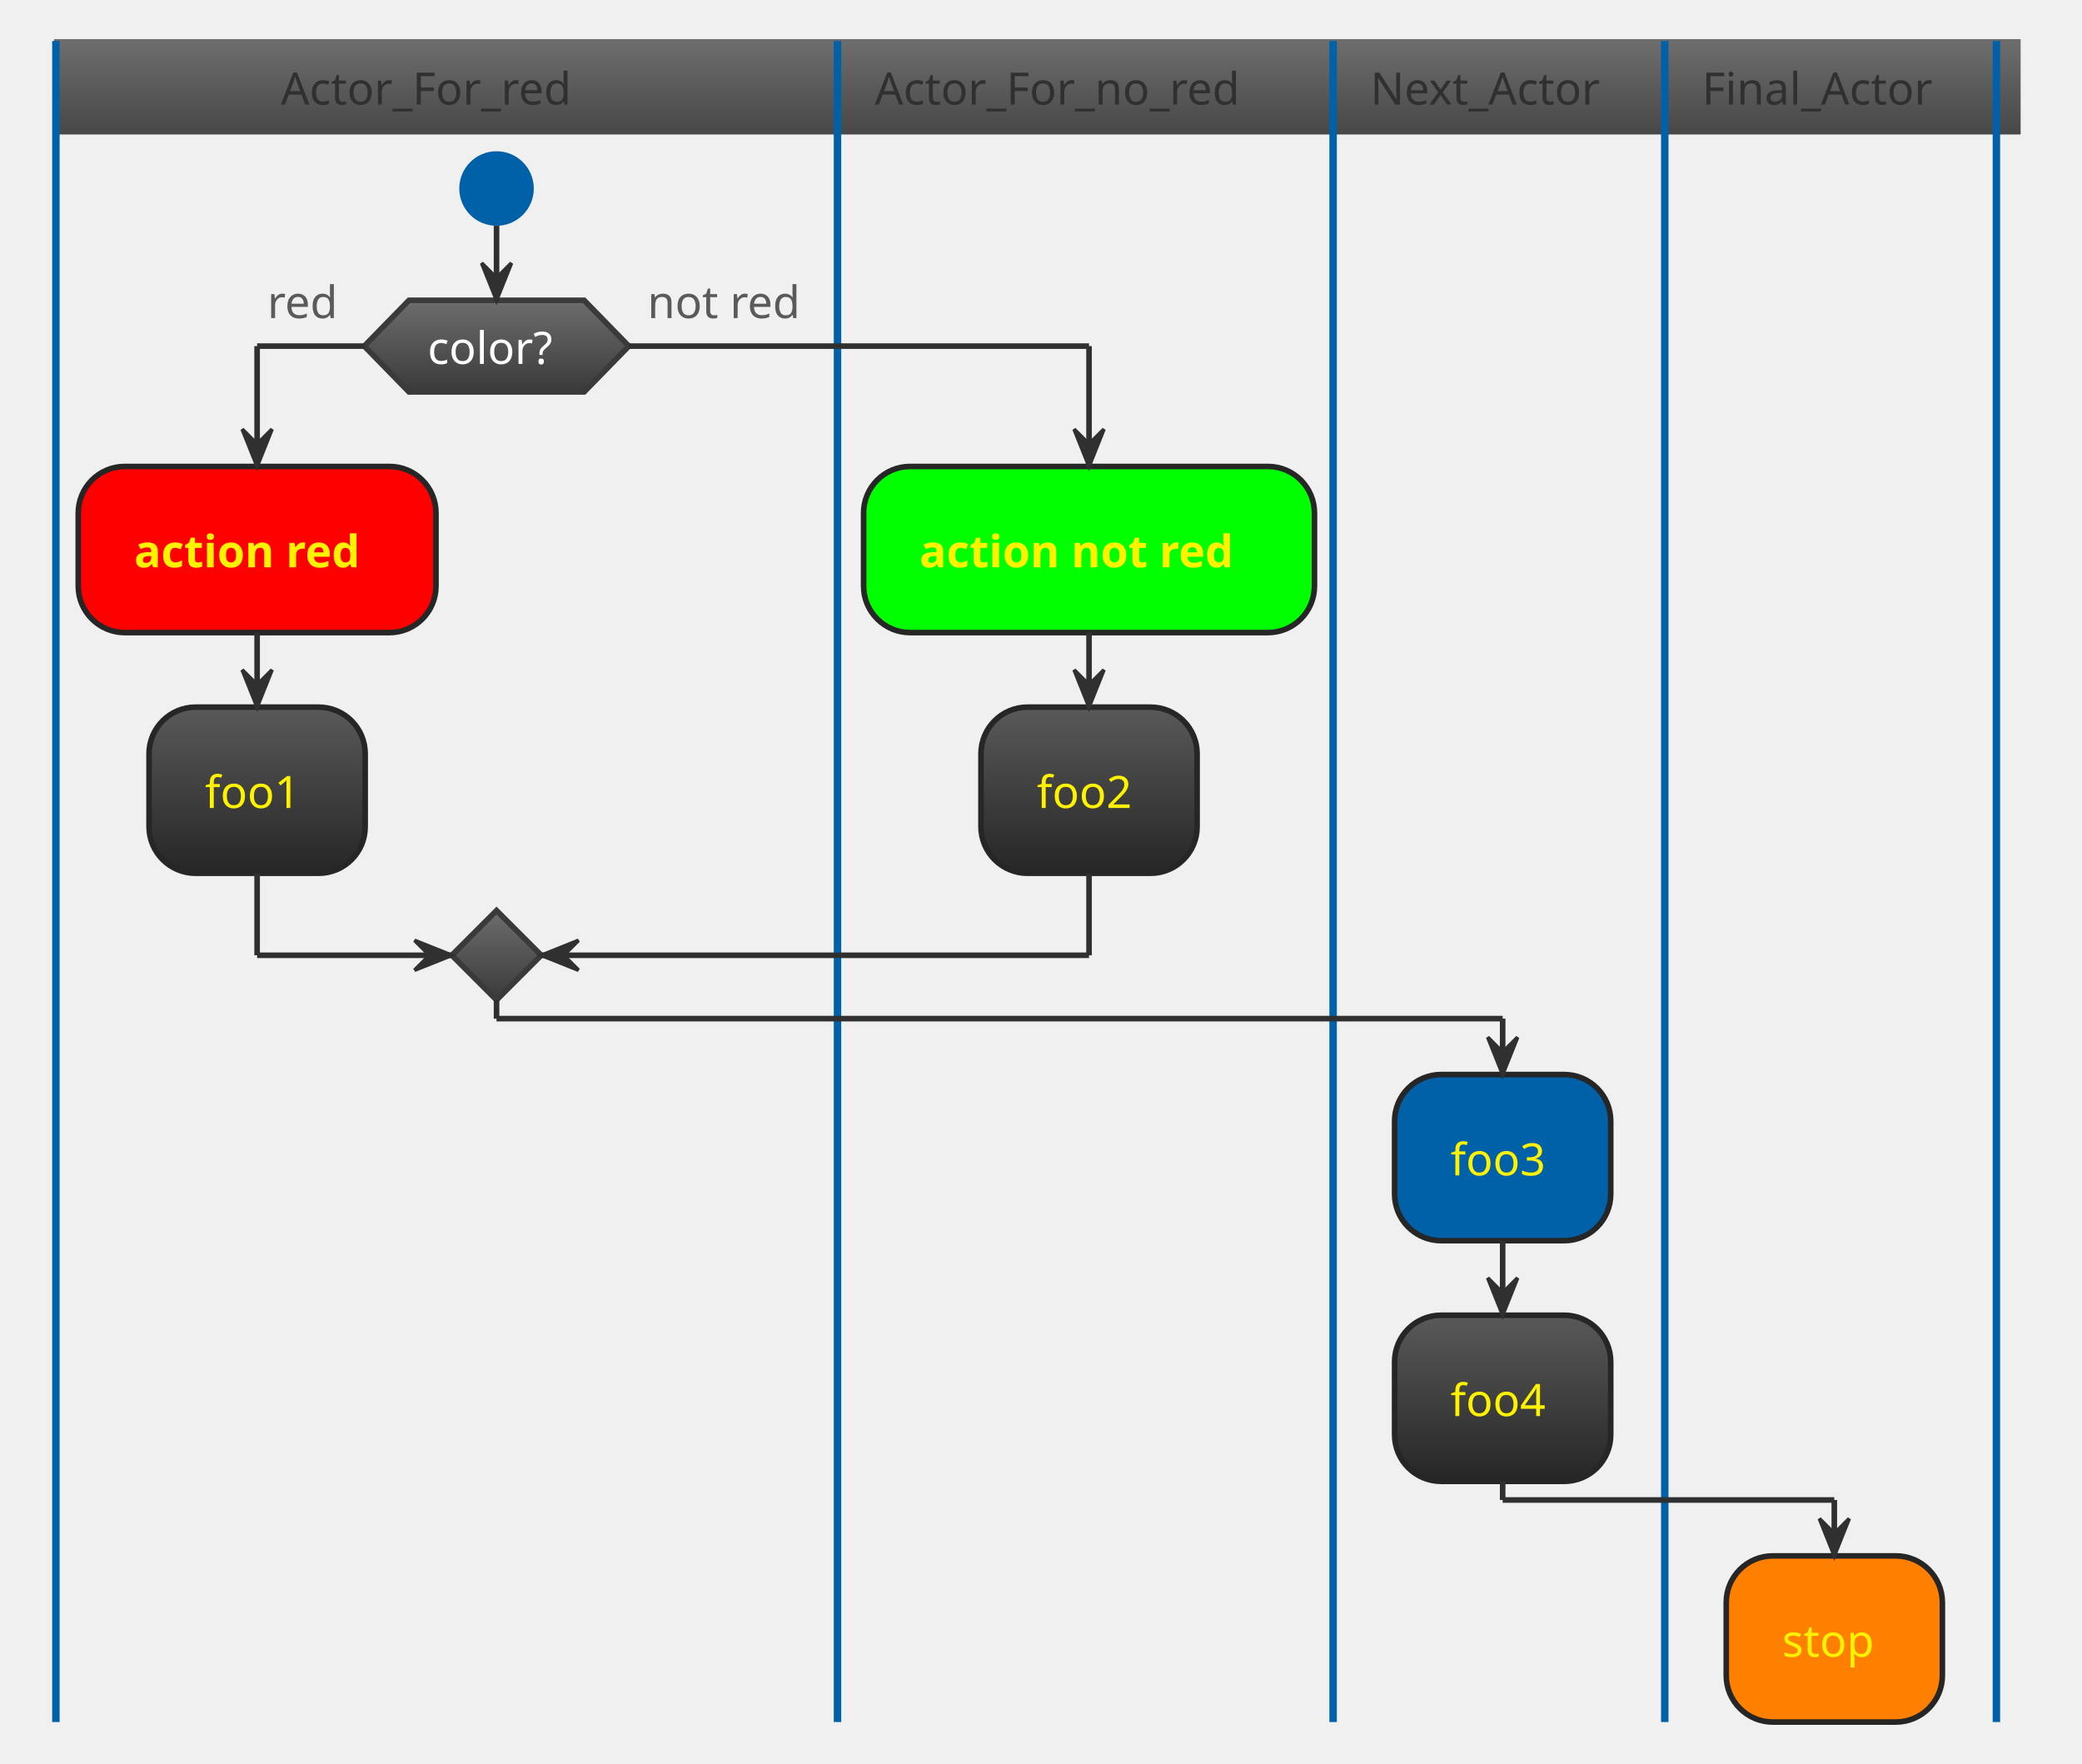
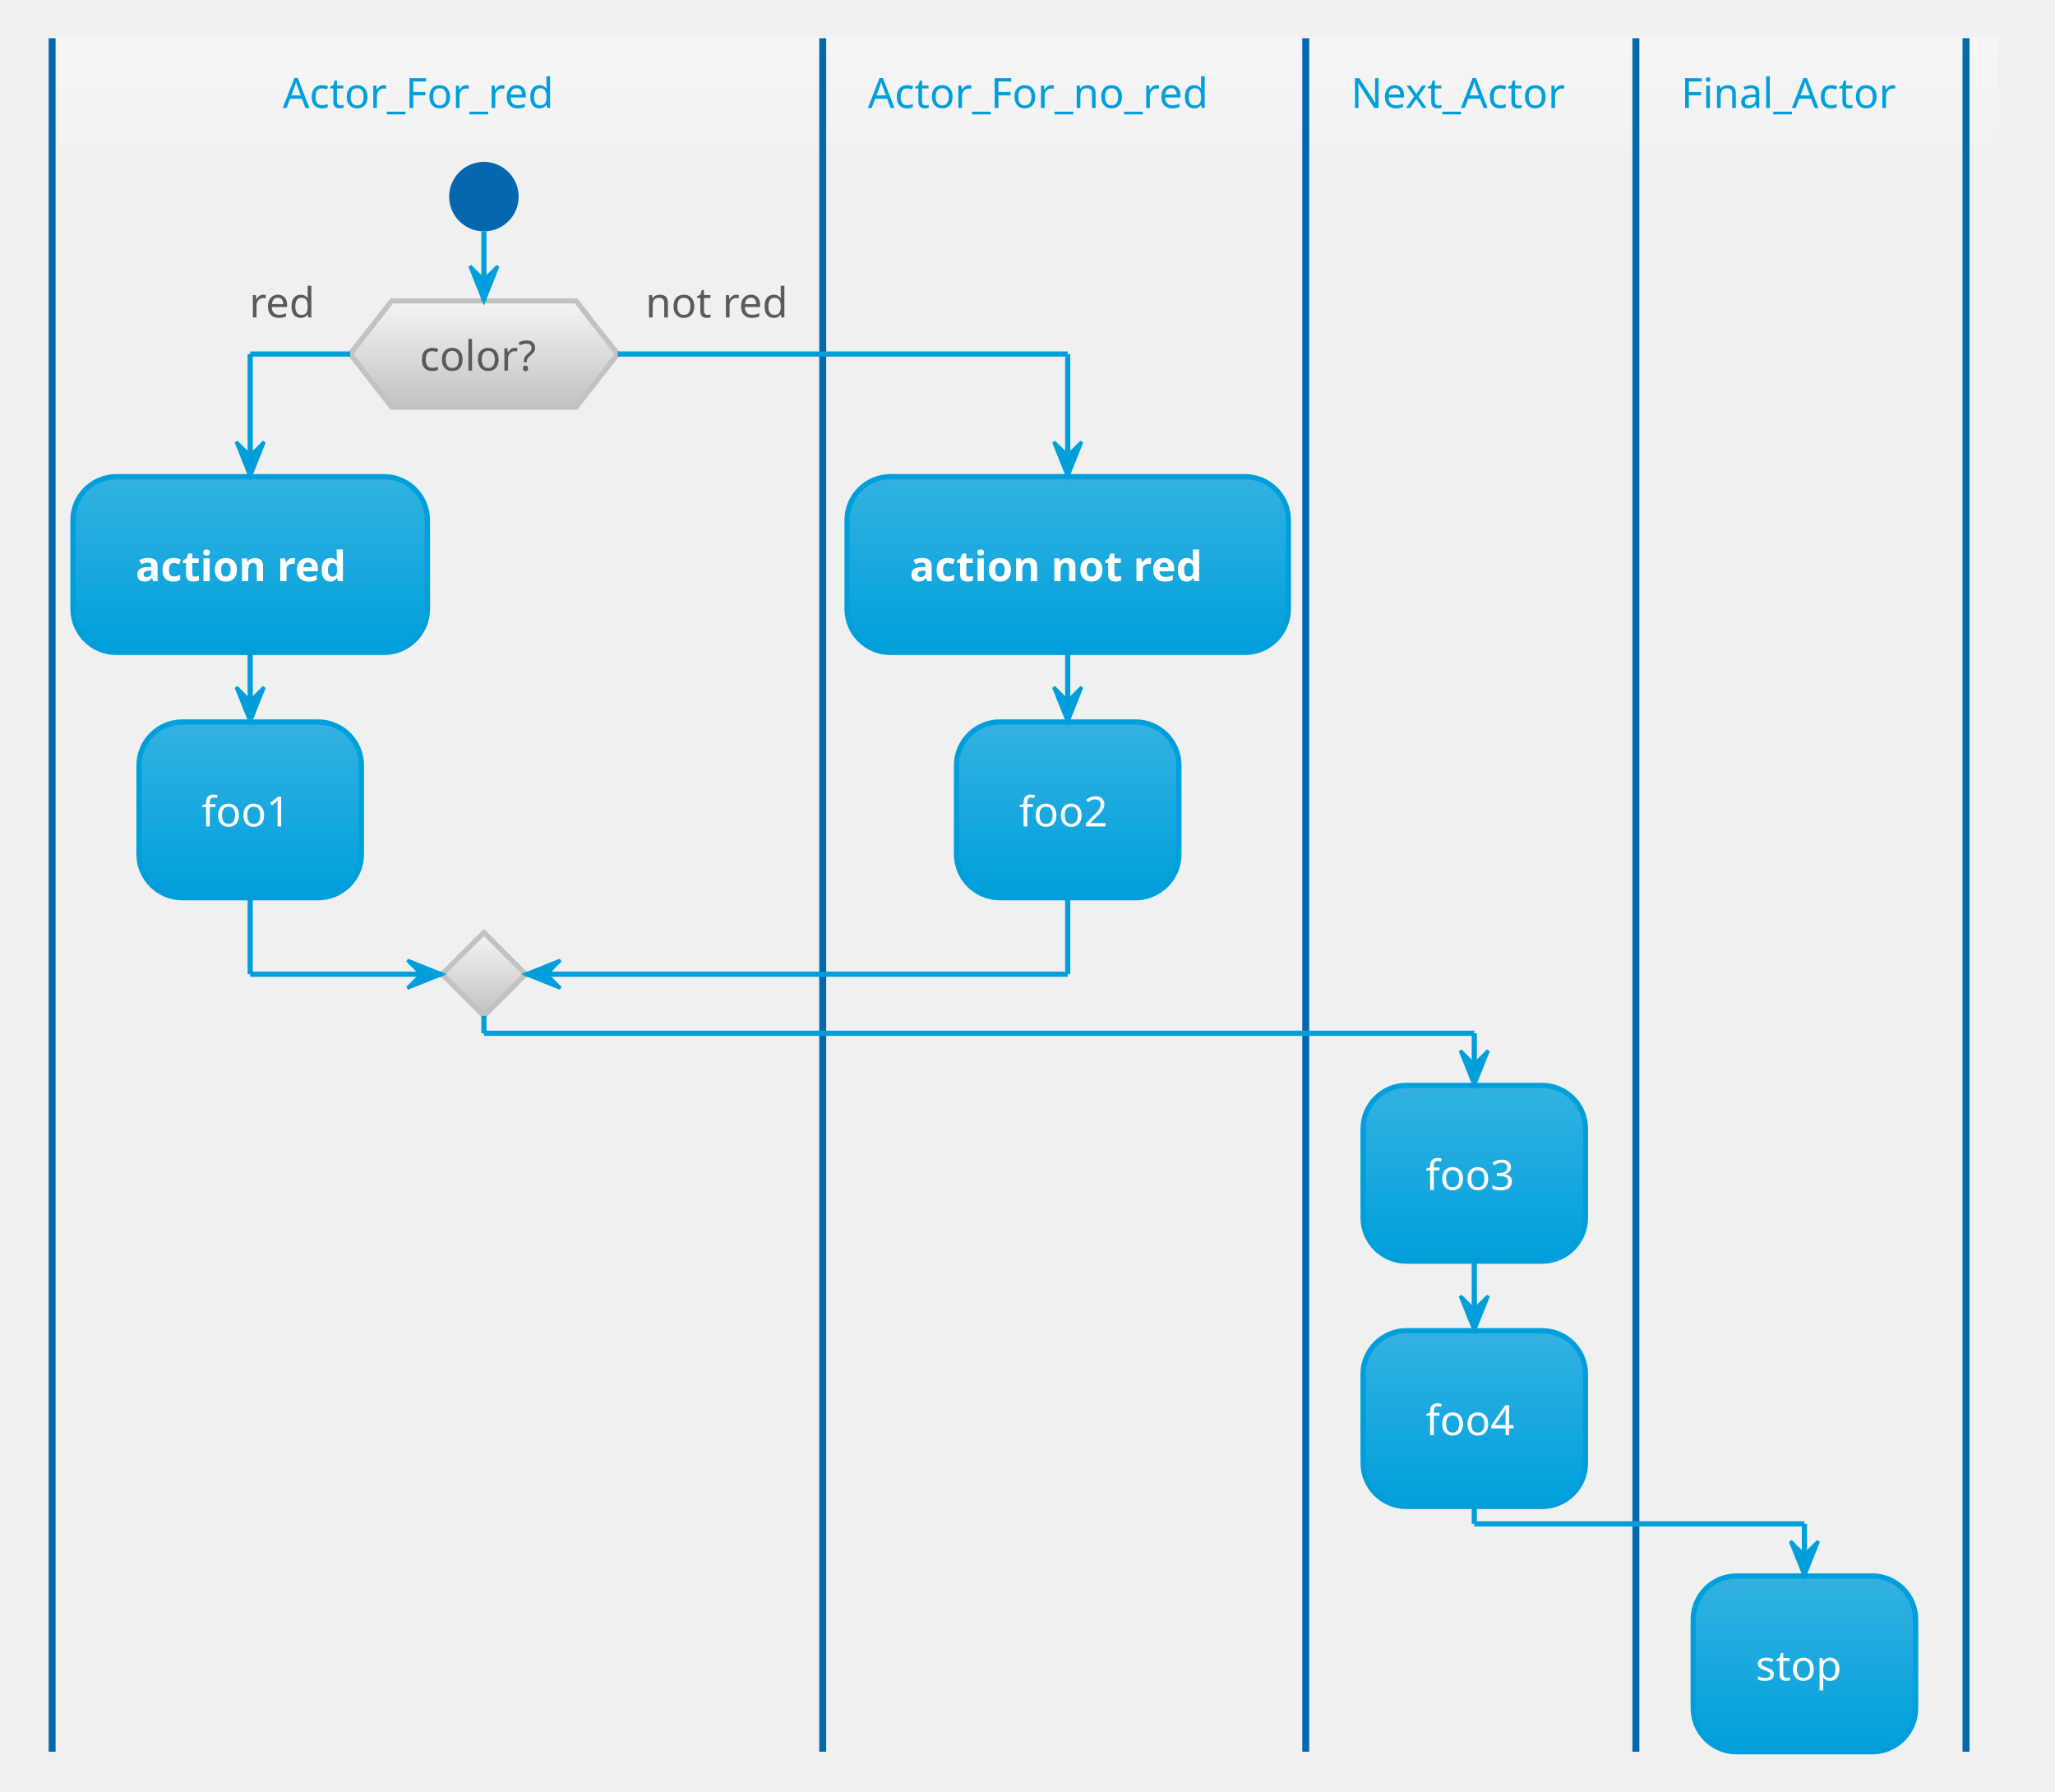
- <svg xmlns="http://www.w3.org/2000/svg" contentScriptType="application/ecmascript" contentStyleType="text/css" height="493.75px" preserveAspectRatio="none" style="width:582px;height:493px;background:#00000000;" version="1.1" viewBox="0 0 582 493" width="582.292px" zoomAndPan="magnify">
+ <svg xmlns="http://www.w3.org/2000/svg" contentScriptType="application/ecmascript" contentStyleType="text/css" height="537.5px" preserveAspectRatio="none" style="width:616px;height:537px;background:#00000000;" version="1.1" viewBox="0 0 616 537" width="616.667px" zoomAndPan="magnify">
  <defs>
-     <linearGradient id="g7o1pi0v5of6m0" x1="50%" x2="50%" y1="0%" y2="100%">
-       <stop offset="0%" stop-color="#6D6D6D" />
-       <stop offset="100%" stop-color="#484848" />
+     <linearGradient id="glywlr3i73s070" x1="50%" x2="50%" y1="0%" y2="100%">
+       <stop offset="0%" stop-color="#F5F5F5" />
+       <stop offset="100%" stop-color="#F2F2F2" />
    </linearGradient>
-     <linearGradient id="g7o1pi0v5of6m1" x1="50%" x2="50%" y1="0%" y2="100%">
-       <stop offset="0%" stop-color="#6D6D6D" />
-       <stop offset="100%" stop-color="#3A3A3A" />
+     <linearGradient id="glywlr3i73s071" x1="50%" x2="50%" y1="0%" y2="100%">
+       <stop offset="0%" stop-color="#F5F5F5" />
+       <stop offset="100%" stop-color="#C2C2C2" />
    </linearGradient>
-     <linearGradient id="g7o1pi0v5of6m2" x1="50%" x2="50%" y1="0%" y2="100%">
-       <stop offset="0%" stop-color="#595959" />
-       <stop offset="100%" stop-color="#262626" />
+     <linearGradient id="glywlr3i73s072" x1="50%" x2="50%" y1="0%" y2="100%">
+       <stop offset="0%" stop-color="#33B2E2" />
+       <stop offset="100%" stop-color="#009FDB" />
    </linearGradient>
  </defs>
  <g>
-     <rect fill="url(#g7o1pi0v5of6m0)" height="25.608" style="stroke:url(#g7o1pi0v5of6m0);stroke-width:1.042;" width="548.698" x="15.625" y="11.458" />
-     <ellipse cx="138.802" cy="52.692" fill="#0060A8" rx="10.417" ry="10.417" style="stroke:none;stroke-width:1.042;" />
-     <polygon fill="url(#g7o1pi0v5of6m1)" points="114.323,83.942,163.281,83.942,175.781,96.746,163.281,109.55,114.323,109.55,101.823,96.746,114.323,83.942" style="stroke:#3A3A3A;stroke-width:1.562;" />
-     <text fill="#FEFEFE" font-family="Verdana" font-size="12.5" lengthAdjust="spacing" textLength="38.542" x="119.531" y="101.717">color?</text>
-     <text fill="#5A5A5A" font-family="Verdana" font-size="12.5" lengthAdjust="spacing" textLength="21.875" x="74.74" y="88.913">red</text>
-     <text fill="#5A5A5A" font-family="Verdana" font-size="12.5" lengthAdjust="spacing" textLength="47.917" x="180.99" y="88.913">not red</text>
-     <rect fill="#FF0000" height="46.442" rx="13.021" ry="13.021" style="stroke:#262626;stroke-width:1.562;" width="100" x="21.875" y="130.383" />
-     <text fill="#FFF200" font-family="Verdana" font-size="12.5" font-weight="bold" lengthAdjust="spacing" textLength="68.75" x="37.5" y="158.575">action red</text>
-     <rect fill="url(#g7o1pi0v5of6m2)" height="46.442" rx="13.021" ry="13.021" style="stroke:#262626;stroke-width:1.562;" width="60.417" x="41.667" y="197.658" />
-     <text fill="#FFF200" font-family="Verdana" font-size="12.5" lengthAdjust="spacing" textLength="29.167" x="57.292" y="225.85">foo1</text>
-     <polygon fill="url(#g7o1pi0v5of6m1)" points="138.802,254.517,151.302,267.017,138.802,279.517,126.302,267.017,138.802,254.517" style="stroke:#3A3A3A;stroke-width:1.562;" />
-     <line style="stroke:#0060A8;stroke-width:2.083;" x1="15.625" x2="15.625" y1="11.458" y2="481.342" />
-     <rect fill="#00FF00" height="46.442" rx="13.021" ry="13.021" style="stroke:#262626;stroke-width:1.562;" width="126.042" x="241.406" y="130.383" />
-     <text fill="#FFF200" font-family="Verdana" font-size="12.5" font-weight="bold" lengthAdjust="spacing" textLength="94.792" x="257.031" y="158.575">action not red</text>
-     <rect fill="url(#g7o1pi0v5of6m2)" height="46.442" rx="13.021" ry="13.021" style="stroke:#262626;stroke-width:1.562;" width="60.417" x="274.219" y="197.658" />
-     <text fill="#FFF200" font-family="Verdana" font-size="12.5" lengthAdjust="spacing" textLength="29.167" x="289.844" y="225.85">foo2</text>
-     <line style="stroke:#0060A8;stroke-width:2.083;" x1="234.115" x2="234.115" y1="11.458" y2="481.342" />
-     <rect fill="#0060A8" height="46.442" rx="13.021" ry="13.021" style="stroke:#262626;stroke-width:1.562;" width="60.417" x="389.844" y="300.35" />
-     <text fill="#FFF200" font-family="Verdana" font-size="12.5" lengthAdjust="spacing" textLength="29.167" x="405.469" y="328.542">foo3</text>
-     <rect fill="url(#g7o1pi0v5of6m2)" height="46.442" rx="13.021" ry="13.021" style="stroke:#262626;stroke-width:1.562;" width="60.417" x="389.844" y="367.625" />
-     <text fill="#FFF200" font-family="Verdana" font-size="12.5" lengthAdjust="spacing" textLength="29.167" x="405.469" y="395.817">foo4</text>
-     <line style="stroke:#0060A8;stroke-width:2.083;" x1="372.656" x2="372.656" y1="11.458" y2="481.342" />
-     <rect fill="#FF8000" height="46.442" rx="13.021" ry="13.021" style="stroke:#262626;stroke-width:1.562;" width="60.417" x="482.552" y="434.9" />
-     <text fill="#FFF200" font-family="Verdana" font-size="12.5" lengthAdjust="spacing" textLength="29.167" x="498.177" y="463.092">stop</text>
-     <line style="stroke:#0060A8;stroke-width:2.083;" x1="465.365" x2="465.365" y1="11.458" y2="481.342" />
-     <line style="stroke:#0060A8;stroke-width:2.083;" x1="558.073" x2="558.073" y1="11.458" y2="481.342" />
-     <line style="stroke:#303030;stroke-width:1.562;" x1="71.875" x2="71.875" y1="176.825" y2="197.658" />
-     <polygon fill="#303030" points="67.708,187.242,71.875,197.658,76.042,187.242,71.875,191.408" style="stroke:#303030;stroke-width:1.042;" />
-     <line style="stroke:#303030;stroke-width:1.562;" x1="101.823" x2="71.875" y1="96.746" y2="96.746" />
-     <line style="stroke:#303030;stroke-width:1.562;" x1="71.875" x2="71.875" y1="96.746" y2="130.383" />
-     <polygon fill="#303030" points="67.708,119.967,71.875,130.383,76.042,119.967,71.875,124.133" style="stroke:#303030;stroke-width:1.042;" />
-     <line style="stroke:#303030;stroke-width:1.562;" x1="71.875" x2="71.875" y1="244.1" y2="267.017" />
-     <line style="stroke:#303030;stroke-width:1.562;" x1="71.875" x2="126.302" y1="267.017" y2="267.017" />
-     <polygon fill="#303030" points="115.885,262.85,126.302,267.017,115.885,271.183,120.052,267.017" style="stroke:#303030;stroke-width:1.042;" />
-     <line style="stroke:#303030;stroke-width:1.562;" x1="138.802" x2="138.802" y1="63.108" y2="83.942" />
-     <polygon fill="#303030" points="134.635,73.525,138.802,83.942,142.969,73.525,138.802,77.692" style="stroke:#303030;stroke-width:1.042;" />
-     <line style="stroke:#303030;stroke-width:1.562;" x1="304.427" x2="304.427" y1="176.825" y2="197.658" />
-     <polygon fill="#303030" points="300.26,187.242,304.427,197.658,308.594,187.242,304.427,191.408" style="stroke:#303030;stroke-width:1.042;" />
-     <line style="stroke:#303030;stroke-width:1.562;" x1="420.052" x2="420.052" y1="346.792" y2="367.625" />
-     <polygon fill="#303030" points="415.885,357.208,420.052,367.625,424.219,357.208,420.052,361.375" style="stroke:#303030;stroke-width:1.042;" />
-     <line style="stroke:#303030;stroke-width:1.562;" x1="175.781" x2="304.427" y1="96.746" y2="96.746" />
-     <line style="stroke:#303030;stroke-width:1.562;" x1="304.427" x2="304.427" y1="96.746" y2="130.383" />
-     <polygon fill="#303030" points="300.26,119.967,304.427,130.383,308.594,119.967,304.427,124.133" style="stroke:#303030;stroke-width:1.042;" />
-     <line style="stroke:#303030;stroke-width:1.562;" x1="304.427" x2="304.427" y1="244.1" y2="267.017" />
-     <line style="stroke:#303030;stroke-width:1.562;" x1="304.427" x2="151.302" y1="267.017" y2="267.017" />
-     <polygon fill="#303030" points="161.719,262.85,151.302,267.017,161.719,271.183,157.552,267.017" style="stroke:#303030;stroke-width:1.042;" />
-     <line style="stroke:#303030;stroke-width:1.562;" x1="138.802" x2="138.802" y1="279.517" y2="284.725" />
-     <line style="stroke:#303030;stroke-width:1.562;" x1="138.802" x2="420.052" y1="284.725" y2="284.725" />
-     <line style="stroke:#303030;stroke-width:1.562;" x1="420.052" x2="420.052" y1="284.725" y2="300.35" />
-     <polygon fill="#303030" points="415.885,289.933,420.052,300.35,424.219,289.933,420.052,294.1" style="stroke:#303030;stroke-width:1.042;" />
-     <line style="stroke:#303030;stroke-width:1.562;" x1="420.052" x2="420.052" y1="414.067" y2="419.275" />
-     <line style="stroke:#303030;stroke-width:1.562;" x1="420.052" x2="512.76" y1="419.275" y2="419.275" />
-     <line style="stroke:#303030;stroke-width:1.562;" x1="512.76" x2="512.76" y1="419.275" y2="434.9" />
-     <polygon fill="#303030" points="508.594,424.483,512.76,434.9,516.927,424.483,512.76,428.65" style="stroke:#303030;stroke-width:1.042;" />
-     <text fill="#303030" font-family="Verdana" font-size="12.5" lengthAdjust="spacing" textLength="92.708" x="78.516" y="29.234">Actor_For_red</text>
-     <text fill="#303030" font-family="Verdana" font-size="12.5" lengthAdjust="spacing" textLength="117.708" x="244.531" y="29.234">Actor_For_no_red</text>
-     <text fill="#303030" font-family="Verdana" font-size="12.5" lengthAdjust="spacing" textLength="71.875" x="383.073" y="29.234">Next_Actor</text>
-     <text fill="#303030" font-family="Verdana" font-size="12.5" lengthAdjust="spacing" textLength="71.875" x="475.781" y="29.234">Final_Actor</text>
+     <rect fill="url(#glywlr3i73s070)" height="31.858" style="stroke:url(#glywlr3i73s070);stroke-width:1.042;" width="583.073" x="15.625" y="11.458" />
+     <ellipse cx="145.052" cy="58.942" fill="#0568AE" rx="10.417" ry="10.417" style="stroke:none;stroke-width:1.042;" />
+     <polygon fill="url(#glywlr3i73s071)" points="117.448,90.192,172.656,90.192,185.156,106.121,172.656,122.05,117.448,122.05,104.948,106.121,117.448,90.192" style="stroke:#C2C2C2;stroke-width:1.562;" />
+     <text fill="#5A5A5A" font-family="Verdana" font-size="12.5" lengthAdjust="spacing" textLength="38.542" x="125.781" y="111.092">color?</text>
+     <text fill="#5A5A5A" font-family="Verdana" font-size="12.5" lengthAdjust="spacing" textLength="21.875" x="74.74" y="95.163">red</text>
+     <text fill="#5A5A5A" font-family="Verdana" font-size="12.5" lengthAdjust="spacing" textLength="47.917" x="193.49" y="95.163">not red</text>
+     <rect fill="url(#glywlr3i73s072)" height="52.692" rx="13.021" ry="13.021" style="stroke:#009FDB;stroke-width:1.562;" width="106.25" x="21.875" y="142.883" />
+     <text fill="#FFFFFF" font-family="Verdana" font-size="12.5" font-weight="bold" lengthAdjust="spacing" textLength="68.75" x="40.625" y="174.2">action red</text>
+     <rect fill="url(#glywlr3i73s072)" height="52.692" rx="13.021" ry="13.021" style="stroke:#009FDB;stroke-width:1.562;" width="66.667" x="41.667" y="216.408" />
+     <text fill="#FFFFFF" font-family="Verdana" font-size="12.5" lengthAdjust="spacing" textLength="29.167" x="60.417" y="247.725">foo1</text>
+     <polygon fill="url(#glywlr3i73s071)" points="145.052,279.517,157.552,292.017,145.052,304.517,132.552,292.017,145.052,279.517" style="stroke:#C2C2C2;stroke-width:1.562;" />
+     <line style="stroke:#0568AE;stroke-width:2.083;" x1="15.625" x2="15.625" y1="11.458" y2="525.092" />
+     <rect fill="url(#glywlr3i73s072)" height="52.692" rx="13.021" ry="13.021" style="stroke:#009FDB;stroke-width:1.562;" width="132.292" x="253.906" y="142.883" />
+     <text fill="#FFFFFF" font-family="Verdana" font-size="12.5" font-weight="bold" lengthAdjust="spacing" textLength="94.792" x="272.656" y="174.2">action not red</text>
+     <rect fill="url(#glywlr3i73s072)" height="52.692" rx="13.021" ry="13.021" style="stroke:#009FDB;stroke-width:1.562;" width="66.667" x="286.719" y="216.408" />
+     <text fill="#FFFFFF" font-family="Verdana" font-size="12.5" lengthAdjust="spacing" textLength="29.167" x="305.469" y="247.725">foo2</text>
+     <line style="stroke:#0568AE;stroke-width:2.083;" x1="246.615" x2="246.615" y1="11.458" y2="525.092" />
+     <rect fill="url(#glywlr3i73s072)" height="52.692" rx="13.021" ry="13.021" style="stroke:#009FDB;stroke-width:1.562;" width="66.667" x="408.594" y="325.35" />
+     <text fill="#FFFFFF" font-family="Verdana" font-size="12.5" lengthAdjust="spacing" textLength="29.167" x="427.344" y="356.667">foo3</text>
+     <rect fill="url(#glywlr3i73s072)" height="52.692" rx="13.021" ry="13.021" style="stroke:#009FDB;stroke-width:1.562;" width="66.667" x="408.594" y="398.875" />
+     <text fill="#FFFFFF" font-family="Verdana" font-size="12.5" lengthAdjust="spacing" textLength="29.167" x="427.344" y="430.192">foo4</text>
+     <line style="stroke:#0568AE;stroke-width:2.083;" x1="391.406" x2="391.406" y1="11.458" y2="525.092" />
+     <rect fill="url(#glywlr3i73s072)" height="52.692" rx="13.021" ry="13.021" style="stroke:#009FDB;stroke-width:1.562;" width="66.667" x="507.552" y="472.4" />
+     <text fill="#FFFFFF" font-family="Verdana" font-size="12.5" lengthAdjust="spacing" textLength="29.167" x="526.302" y="503.717">stop</text>
+     <line style="stroke:#0568AE;stroke-width:2.083;" x1="490.365" x2="490.365" y1="11.458" y2="525.092" />
+     <line style="stroke:#0568AE;stroke-width:2.083;" x1="589.323" x2="589.323" y1="11.458" y2="525.092" />
+     <line style="stroke:#009FDB;stroke-width:1.562;" x1="75" x2="75" y1="195.575" y2="216.408" />
+     <polygon fill="#009FDB" points="70.833,205.992,75,216.408,79.167,205.992,75,210.158" style="stroke:#009FDB;stroke-width:1.042;" />
+     <line style="stroke:#009FDB;stroke-width:1.562;" x1="104.948" x2="75" y1="106.121" y2="106.121" />
+     <line style="stroke:#009FDB;stroke-width:1.562;" x1="75" x2="75" y1="106.121" y2="142.883" />
+     <polygon fill="#009FDB" points="70.833,132.467,75,142.883,79.167,132.467,75,136.633" style="stroke:#009FDB;stroke-width:1.042;" />
+     <line style="stroke:#009FDB;stroke-width:1.562;" x1="75" x2="75" y1="269.1" y2="292.017" />
+     <line style="stroke:#009FDB;stroke-width:1.562;" x1="75" x2="132.552" y1="292.017" y2="292.017" />
+     <polygon fill="#009FDB" points="122.135,287.85,132.552,292.017,122.135,296.183,126.302,292.017" style="stroke:#009FDB;stroke-width:1.042;" />
+     <line style="stroke:#009FDB;stroke-width:1.562;" x1="145.052" x2="145.052" y1="69.358" y2="90.192" />
+     <polygon fill="#009FDB" points="140.885,79.775,145.052,90.192,149.219,79.775,145.052,83.942" style="stroke:#009FDB;stroke-width:1.042;" />
+     <line style="stroke:#009FDB;stroke-width:1.562;" x1="320.052" x2="320.052" y1="195.575" y2="216.408" />
+     <polygon fill="#009FDB" points="315.885,205.992,320.052,216.408,324.219,205.992,320.052,210.158" style="stroke:#009FDB;stroke-width:1.042;" />
+     <line style="stroke:#009FDB;stroke-width:1.562;" x1="441.927" x2="441.927" y1="378.042" y2="398.875" />
+     <polygon fill="#009FDB" points="437.76,388.458,441.927,398.875,446.094,388.458,441.927,392.625" style="stroke:#009FDB;stroke-width:1.042;" />
+     <line style="stroke:#009FDB;stroke-width:1.562;" x1="185.156" x2="320.052" y1="106.121" y2="106.121" />
+     <line style="stroke:#009FDB;stroke-width:1.562;" x1="320.052" x2="320.052" y1="106.121" y2="142.883" />
+     <polygon fill="#009FDB" points="315.885,132.467,320.052,142.883,324.219,132.467,320.052,136.633" style="stroke:#009FDB;stroke-width:1.042;" />
+     <line style="stroke:#009FDB;stroke-width:1.562;" x1="320.052" x2="320.052" y1="269.1" y2="292.017" />
+     <line style="stroke:#009FDB;stroke-width:1.562;" x1="320.052" x2="157.552" y1="292.017" y2="292.017" />
+     <polygon fill="#009FDB" points="167.969,287.85,157.552,292.017,167.969,296.183,163.802,292.017" style="stroke:#009FDB;stroke-width:1.042;" />
+     <line style="stroke:#009FDB;stroke-width:1.562;" x1="145.052" x2="145.052" y1="304.517" y2="309.725" />
+     <line style="stroke:#009FDB;stroke-width:1.562;" x1="145.052" x2="441.927" y1="309.725" y2="309.725" />
+     <line style="stroke:#009FDB;stroke-width:1.562;" x1="441.927" x2="441.927" y1="309.725" y2="325.35" />
+     <polygon fill="#009FDB" points="437.76,314.933,441.927,325.35,446.094,314.933,441.927,319.1" style="stroke:#009FDB;stroke-width:1.042;" />
+     <line style="stroke:#009FDB;stroke-width:1.562;" x1="441.927" x2="441.927" y1="451.567" y2="456.775" />
+     <line style="stroke:#009FDB;stroke-width:1.562;" x1="441.927" x2="540.885" y1="456.775" y2="456.775" />
+     <line style="stroke:#009FDB;stroke-width:1.562;" x1="540.885" x2="540.885" y1="456.775" y2="472.4" />
+     <polygon fill="#009FDB" points="536.719,461.983,540.885,472.4,545.052,461.983,540.885,466.15" style="stroke:#009FDB;stroke-width:1.042;" />
+     <text fill="#009FDB" font-family="Verdana" font-size="12.5" lengthAdjust="spacing" textLength="92.708" x="84.766" y="32.359">Actor_For_red</text>
+     <text fill="#009FDB" font-family="Verdana" font-size="12.5" lengthAdjust="spacing" textLength="117.708" x="260.156" y="32.359">Actor_For_no_red</text>
+     <text fill="#009FDB" font-family="Verdana" font-size="12.5" lengthAdjust="spacing" textLength="71.875" x="404.948" y="32.359">Next_Actor</text>
+     <text fill="#009FDB" font-family="Verdana" font-size="12.5" lengthAdjust="spacing" textLength="71.875" x="503.906" y="32.359">Final_Actor</text>
  </g>
</svg>
